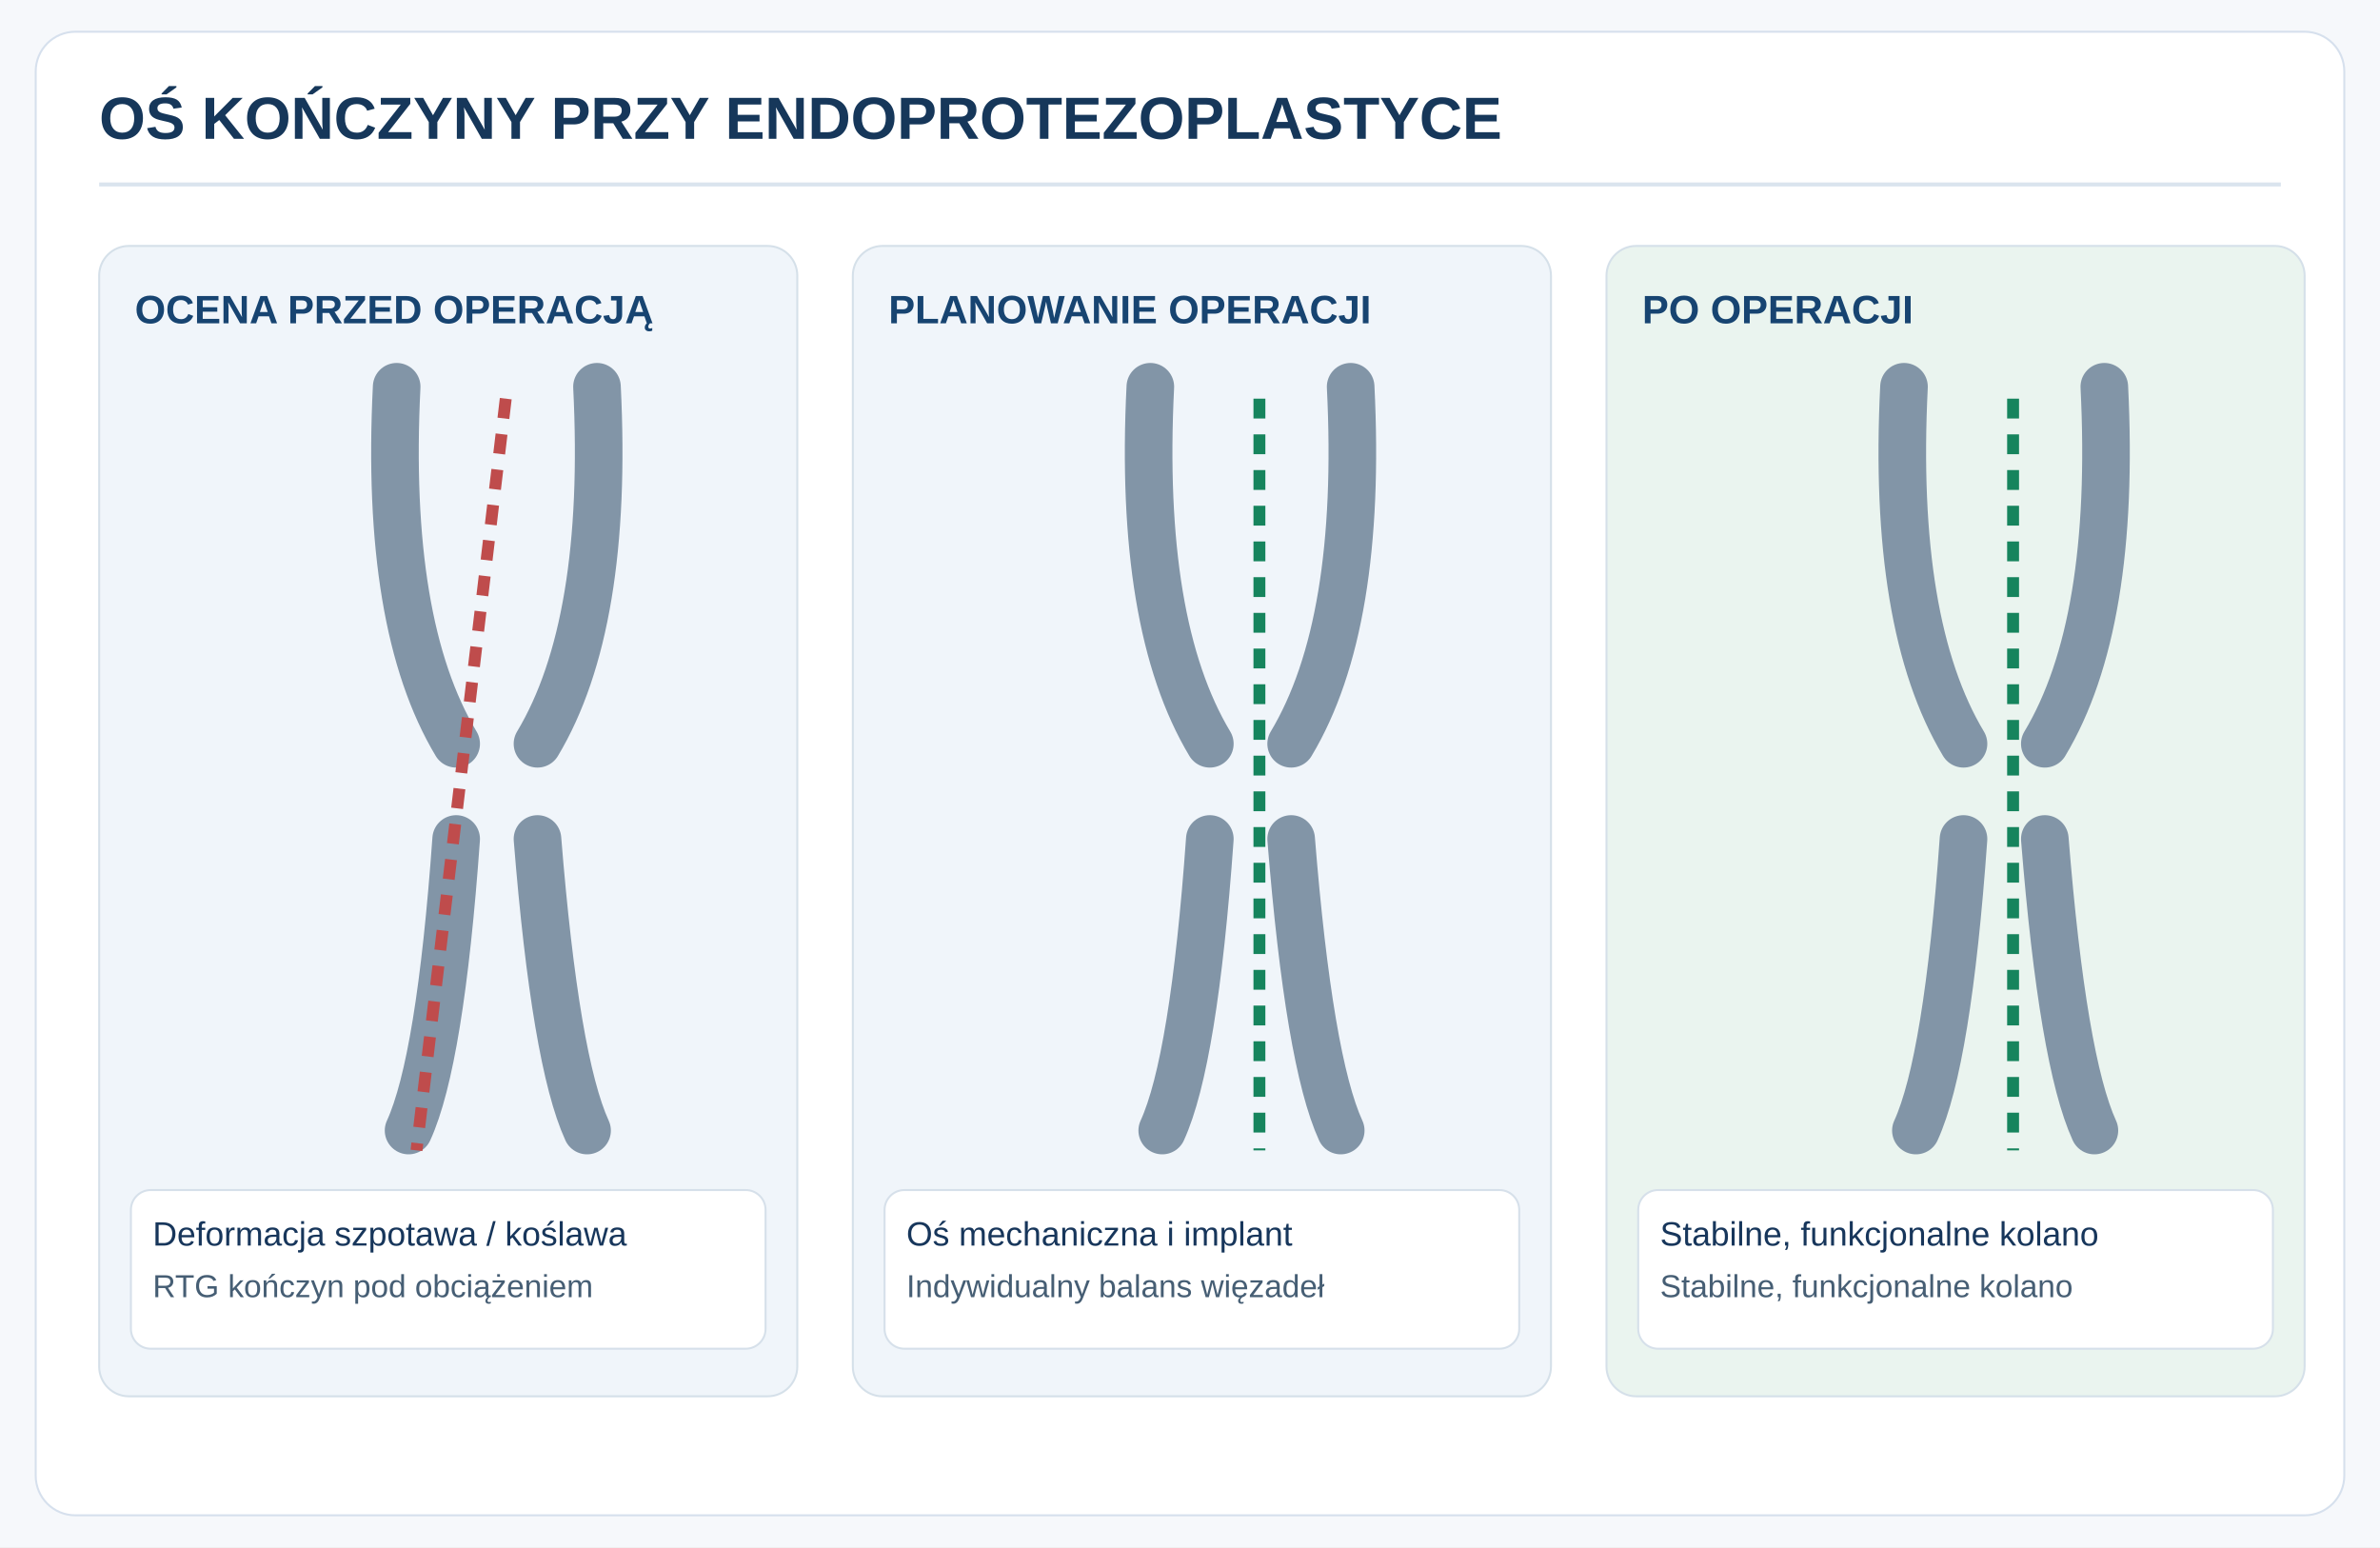
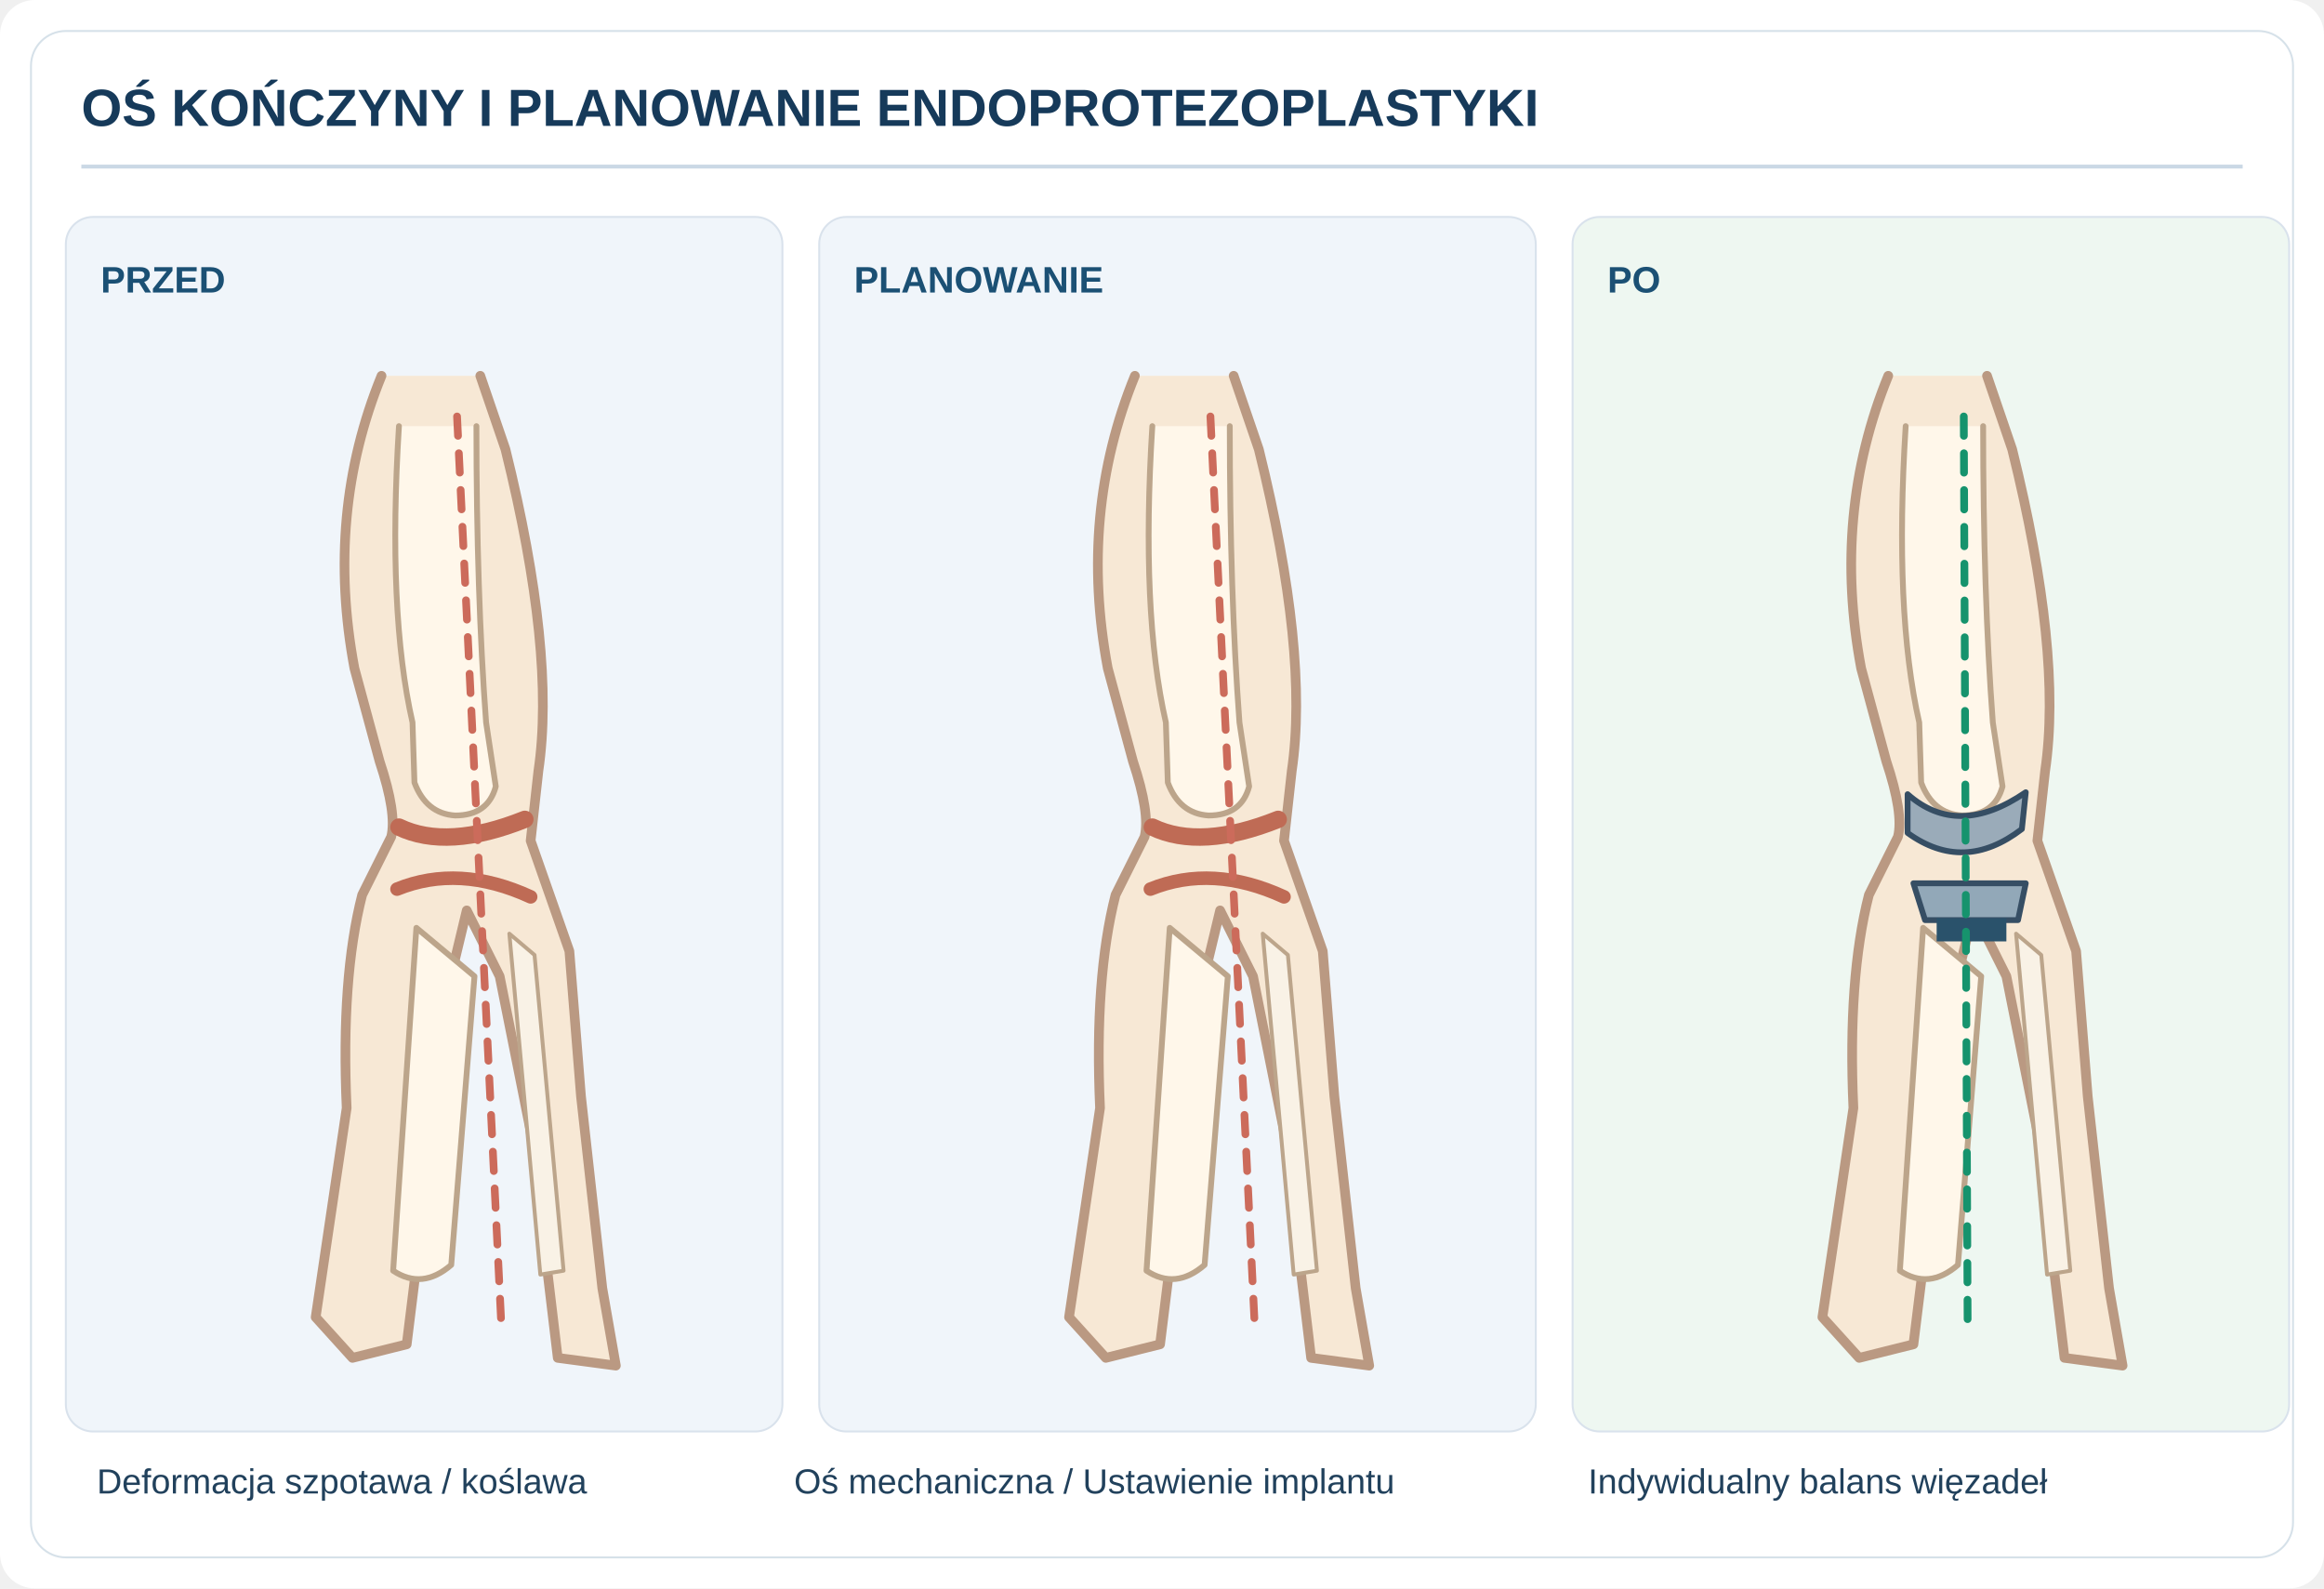
- <svg xmlns="http://www.w3.org/2000/svg" viewBox="0 0 1200 780" role="img">
-   <rect width="1200" height="780" fill="#f6f8fb" />
-   <rect x="18" y="16" width="1164" height="748" rx="20" fill="white" stroke="#d6e0ed" />
-   <text x="50" y="70" fill="#16375a" font-size="30" font-weight="700" font-family="Arial,Helvetica,sans-serif">OŚ KOŃCZYNY PRZY ENDOPROTEZOPLASTYCE</text>
-   <path d="M50 93 H1150" stroke="#dae4ee" stroke-width="2" />
-   <rect x="50" y="124" width="352" height="580" rx="15" fill="#f0f5fa" stroke="#d5e0e9" />
-   <text x="68" y="163" fill="#174471" font-size="20" font-weight="700" font-family="Arial,Helvetica,sans-serif">OCENA PRZED OPERACJĄ</text>
-   <g transform="translate(130,195)" fill="none" stroke="#8295a7" stroke-width="24" stroke-linecap="round">
-     <path d="M70 0 Q64 120 100 180" />
-     <path d="M171 0 Q177 120 141 180" />
-     <path d="M100 228 Q92 340 76 375" />
-     <path d="M141 228 Q150 340 166 375" />
+ <svg xmlns="http://www.w3.org/2000/svg" viewBox="0 0 1200 820" role="img">
+   <rect width="1200" height="820" rx="18" fill="#fff" />
+   <rect x="16" y="16" width="1168" height="788" rx="18" fill="#fff" stroke="#d6e1e9" />
+   <text x="42" y="65" font-family="Arial,sans-serif" font-size="27" font-weight="700" fill="#163a5a">OŚ KOŃCZYNY I PLANOWANIE ENDOPROTEZOPLASTYKI</text>
+   <path d="M42 86 H1158" stroke="#cad8e5" stroke-width="2" />
+   <rect x="34" y="112" width="370" height="627" rx="14" fill="#f0f5fa" stroke="#d9e2ec" />
+   <text x="52" y="151" font-family="Arial,sans-serif" font-size="19" font-weight="700" fill="#1b5074">PRZED</text>
+   <g transform="translate(67,180)" stroke-linejoin="round" stroke-linecap="round">
+     <path d="M130 14 Q101 85 116 165 L129 213 Q138 240 135 252 L120 282 Q109 325 112 392 L96 500 L115 521 L143 514 L157 401 L168 315 L174 290 L191 324 L207 404 L221 521 L251 525 L244 485 L233 386 L227 311 L207 254 L211 218 Q220 157 194 52 L181 14" fill="#f7e8d5" stroke="#ba9982" stroke-width="5" />
+     <path d="M139 40 Q133 136 146 193 L147 224 Q153 240 168 241 Q185 241 189 226 L184 193 Q179 126 179 40" fill="#fff7ea" stroke="#bca58b" stroke-width="3" />
+     <path d="M148 299 L136 476 Q151 486 166 473 L178 324 Z" fill="#fff7ea" stroke="#bca58b" stroke-width="3" />
+     <path d="M196 302 L212 478 L224 476 L209 313 Z" fill="#f9f2e6" stroke="#bca58b" stroke-width="2" />
+     <path d="M139 247 Q164 259 204 243" fill="none" stroke="#bf6b55" stroke-width="9" />
+     <path d="M138 279 Q170 266 207 283" fill="none" stroke="#bf6b55" stroke-width="7" />
+     <path d="M169 35 L192 507" stroke="#cc6b5b" stroke-width="4" stroke-dasharray="10 9" fill="none" />
  </g>
-   <line x1="255" y1="201" x2="210" y2="580" stroke="#bf4c4c" stroke-dasharray="10 8" stroke-width="6" />
-   <rect x="66" y="600" width="320" height="80" rx="10" fill="white" stroke="#d6e0ea" />
-   <text x="77" y="628" fill="#17365b" font-size="17" font-weight="400" font-family="Arial,Helvetica,sans-serif">Deformacja szpotawa / koślawa</text>
-   <text x="77" y="654" fill="#465e74" font-size="16" font-weight="400" font-family="Arial,Helvetica,sans-serif">RTG kończyn pod obciążeniem</text>
-   <rect x="430" y="124" width="352" height="580" rx="15" fill="#f0f5fa" stroke="#d5e0e9" />
-   <text x="448" y="163" fill="#174471" font-size="20" font-weight="700" font-family="Arial,Helvetica,sans-serif">PLANOWANIE OPERACJI</text>
-   <g transform="translate(510,195)" fill="none" stroke="#8295a7" stroke-width="24" stroke-linecap="round">
-     <path d="M70 0 Q64 120 100 180" />
-     <path d="M171 0 Q177 120 141 180" />
-     <path d="M100 228 Q92 340 76 375" />
-     <path d="M141 228 Q150 340 166 375" />
+   <rect x="423" y="112" width="370" height="627" rx="14" fill="#f0f5fa" stroke="#d9e2ec" />
+   <text x="441" y="151" font-family="Arial,sans-serif" font-size="19" font-weight="700" fill="#1b5074">PLANOWANIE</text>
+   <g transform="translate(456,180)" stroke-linejoin="round" stroke-linecap="round">
+     <path d="M130 14 Q101 85 116 165 L129 213 Q138 240 135 252 L120 282 Q109 325 112 392 L96 500 L115 521 L143 514 L157 401 L168 315 L174 290 L191 324 L207 404 L221 521 L251 525 L244 485 L233 386 L227 311 L207 254 L211 218 Q220 157 194 52 L181 14" fill="#f7e8d5" stroke="#ba9982" stroke-width="5" />
+     <path d="M139 40 Q133 136 146 193 L147 224 Q153 240 168 241 Q185 241 189 226 L184 193 Q179 126 179 40" fill="#fff7ea" stroke="#bca58b" stroke-width="3" />
+     <path d="M148 299 L136 476 Q151 486 166 473 L178 324 Z" fill="#fff7ea" stroke="#bca58b" stroke-width="3" />
+     <path d="M196 302 L212 478 L224 476 L209 313 Z" fill="#f9f2e6" stroke="#bca58b" stroke-width="2" />
+     <path d="M139 247 Q164 259 204 243" fill="none" stroke="#bf6b55" stroke-width="9" />
+     <path d="M138 279 Q170 266 207 283" fill="none" stroke="#bf6b55" stroke-width="7" />
+     <path d="M169 35 L192 507" stroke="#cc6b5b" stroke-width="4" stroke-dasharray="10 9" fill="none" />
  </g>
-   <line x1="635" y1="201" x2="635" y2="580" stroke="#16845d" stroke-dasharray="10 8" stroke-width="6" />
-   <rect x="446" y="600" width="320" height="80" rx="10" fill="white" stroke="#d6e0ea" />
-   <text x="457" y="628" fill="#17365b" font-size="17" font-weight="400" font-family="Arial,Helvetica,sans-serif">Oś mechaniczna i implant</text>
-   <text x="457" y="654" fill="#465e74" font-size="16" font-weight="400" font-family="Arial,Helvetica,sans-serif">Indywidualny balans więzadeł</text>
-   <rect x="810" y="124" width="352" height="580" rx="15" fill="#eaf4ef" stroke="#d5e0e9" />
-   <text x="828" y="163" fill="#174471" font-size="20" font-weight="700" font-family="Arial,Helvetica,sans-serif">PO OPERACJI</text>
-   <g transform="translate(890,195)" fill="none" stroke="#8295a7" stroke-width="24" stroke-linecap="round">
-     <path d="M70 0 Q64 120 100 180" />
-     <path d="M171 0 Q177 120 141 180" />
-     <path d="M100 228 Q92 340 76 375" />
-     <path d="M141 228 Q150 340 166 375" />
+   <rect x="812" y="112" width="370" height="627" rx="14" fill="#eef7f1" stroke="#d9e2ec" />
+   <text x="830" y="151" font-family="Arial,sans-serif" font-size="19" font-weight="700" fill="#1b5074">PO</text>
+   <g transform="translate(845,180)" stroke-linejoin="round" stroke-linecap="round">
+     <path d="M130 14 Q101 85 116 165 L129 213 Q138 240 135 252 L120 282 Q109 325 112 392 L96 500 L115 521 L143 514 L157 401 L168 315 L174 290 L191 324 L207 404 L221 521 L251 525 L244 485 L233 386 L227 311 L207 254 L211 218 Q220 157 194 52 L181 14" fill="#f7e8d5" stroke="#ba9982" stroke-width="5" />
+     <path d="M139 40 Q133 136 146 193 L147 224 Q153 240 168 241 Q185 241 189 226 L184 193 Q179 126 179 40" fill="#fff7ea" stroke="#bca58b" stroke-width="3" />
+     <path d="M148 299 L136 476 Q151 486 166 473 L178 324 Z" fill="#fff7ea" stroke="#bca58b" stroke-width="3" />
+     <path d="M196 302 L212 478 L224 476 L209 313 Z" fill="#f9f2e6" stroke="#bca58b" stroke-width="2" />
+     <path d="M140 230 Q166 253 201 229 L199 248 Q169 271 140 250 Z" fill="#9aabb9" stroke="#364e64" stroke-width="3" />
+     <path d="M143 276 L201 276 L197 295 L149 295 Z" fill="#92a8b8" stroke="#364e64" stroke-width="3" />
+     <rect x="155" y="294" width="36" height="12" fill="#2a526b" />
+     <path d="M169 35 L171 507" stroke="#16936d" stroke-width="4" stroke-dasharray="10 9" fill="none" />
  </g>
-   <line x1="1015" y1="201" x2="1015" y2="580" stroke="#16845d" stroke-dasharray="10 8" stroke-width="6" />
-   <rect x="826" y="600" width="320" height="80" rx="10" fill="white" stroke="#d6e0ea" />
-   <text x="837" y="628" fill="#17365b" font-size="17" font-weight="400" font-family="Arial,Helvetica,sans-serif">Stabilne, funkcjonalne kolano</text>
-   <text x="837" y="654" fill="#465e74" font-size="16" font-weight="400" font-family="Arial,Helvetica,sans-serif">Stabilne, funkcjonalne kolano</text>
+   <text x="50" y="771" font-family="Arial,sans-serif" font-size="18" font-weight="400" fill="#21415c">Deformacja szpotawa / koślawa</text>
+   <text x="410" y="771" font-family="Arial,sans-serif" font-size="18" font-weight="400" fill="#21415c">Oś mechaniczna / Ustawienie implantu</text>
+   <text x="820" y="771" font-family="Arial,sans-serif" font-size="18" font-weight="400" fill="#21415c">Indywidualny balans więzadeł</text>
</svg>
